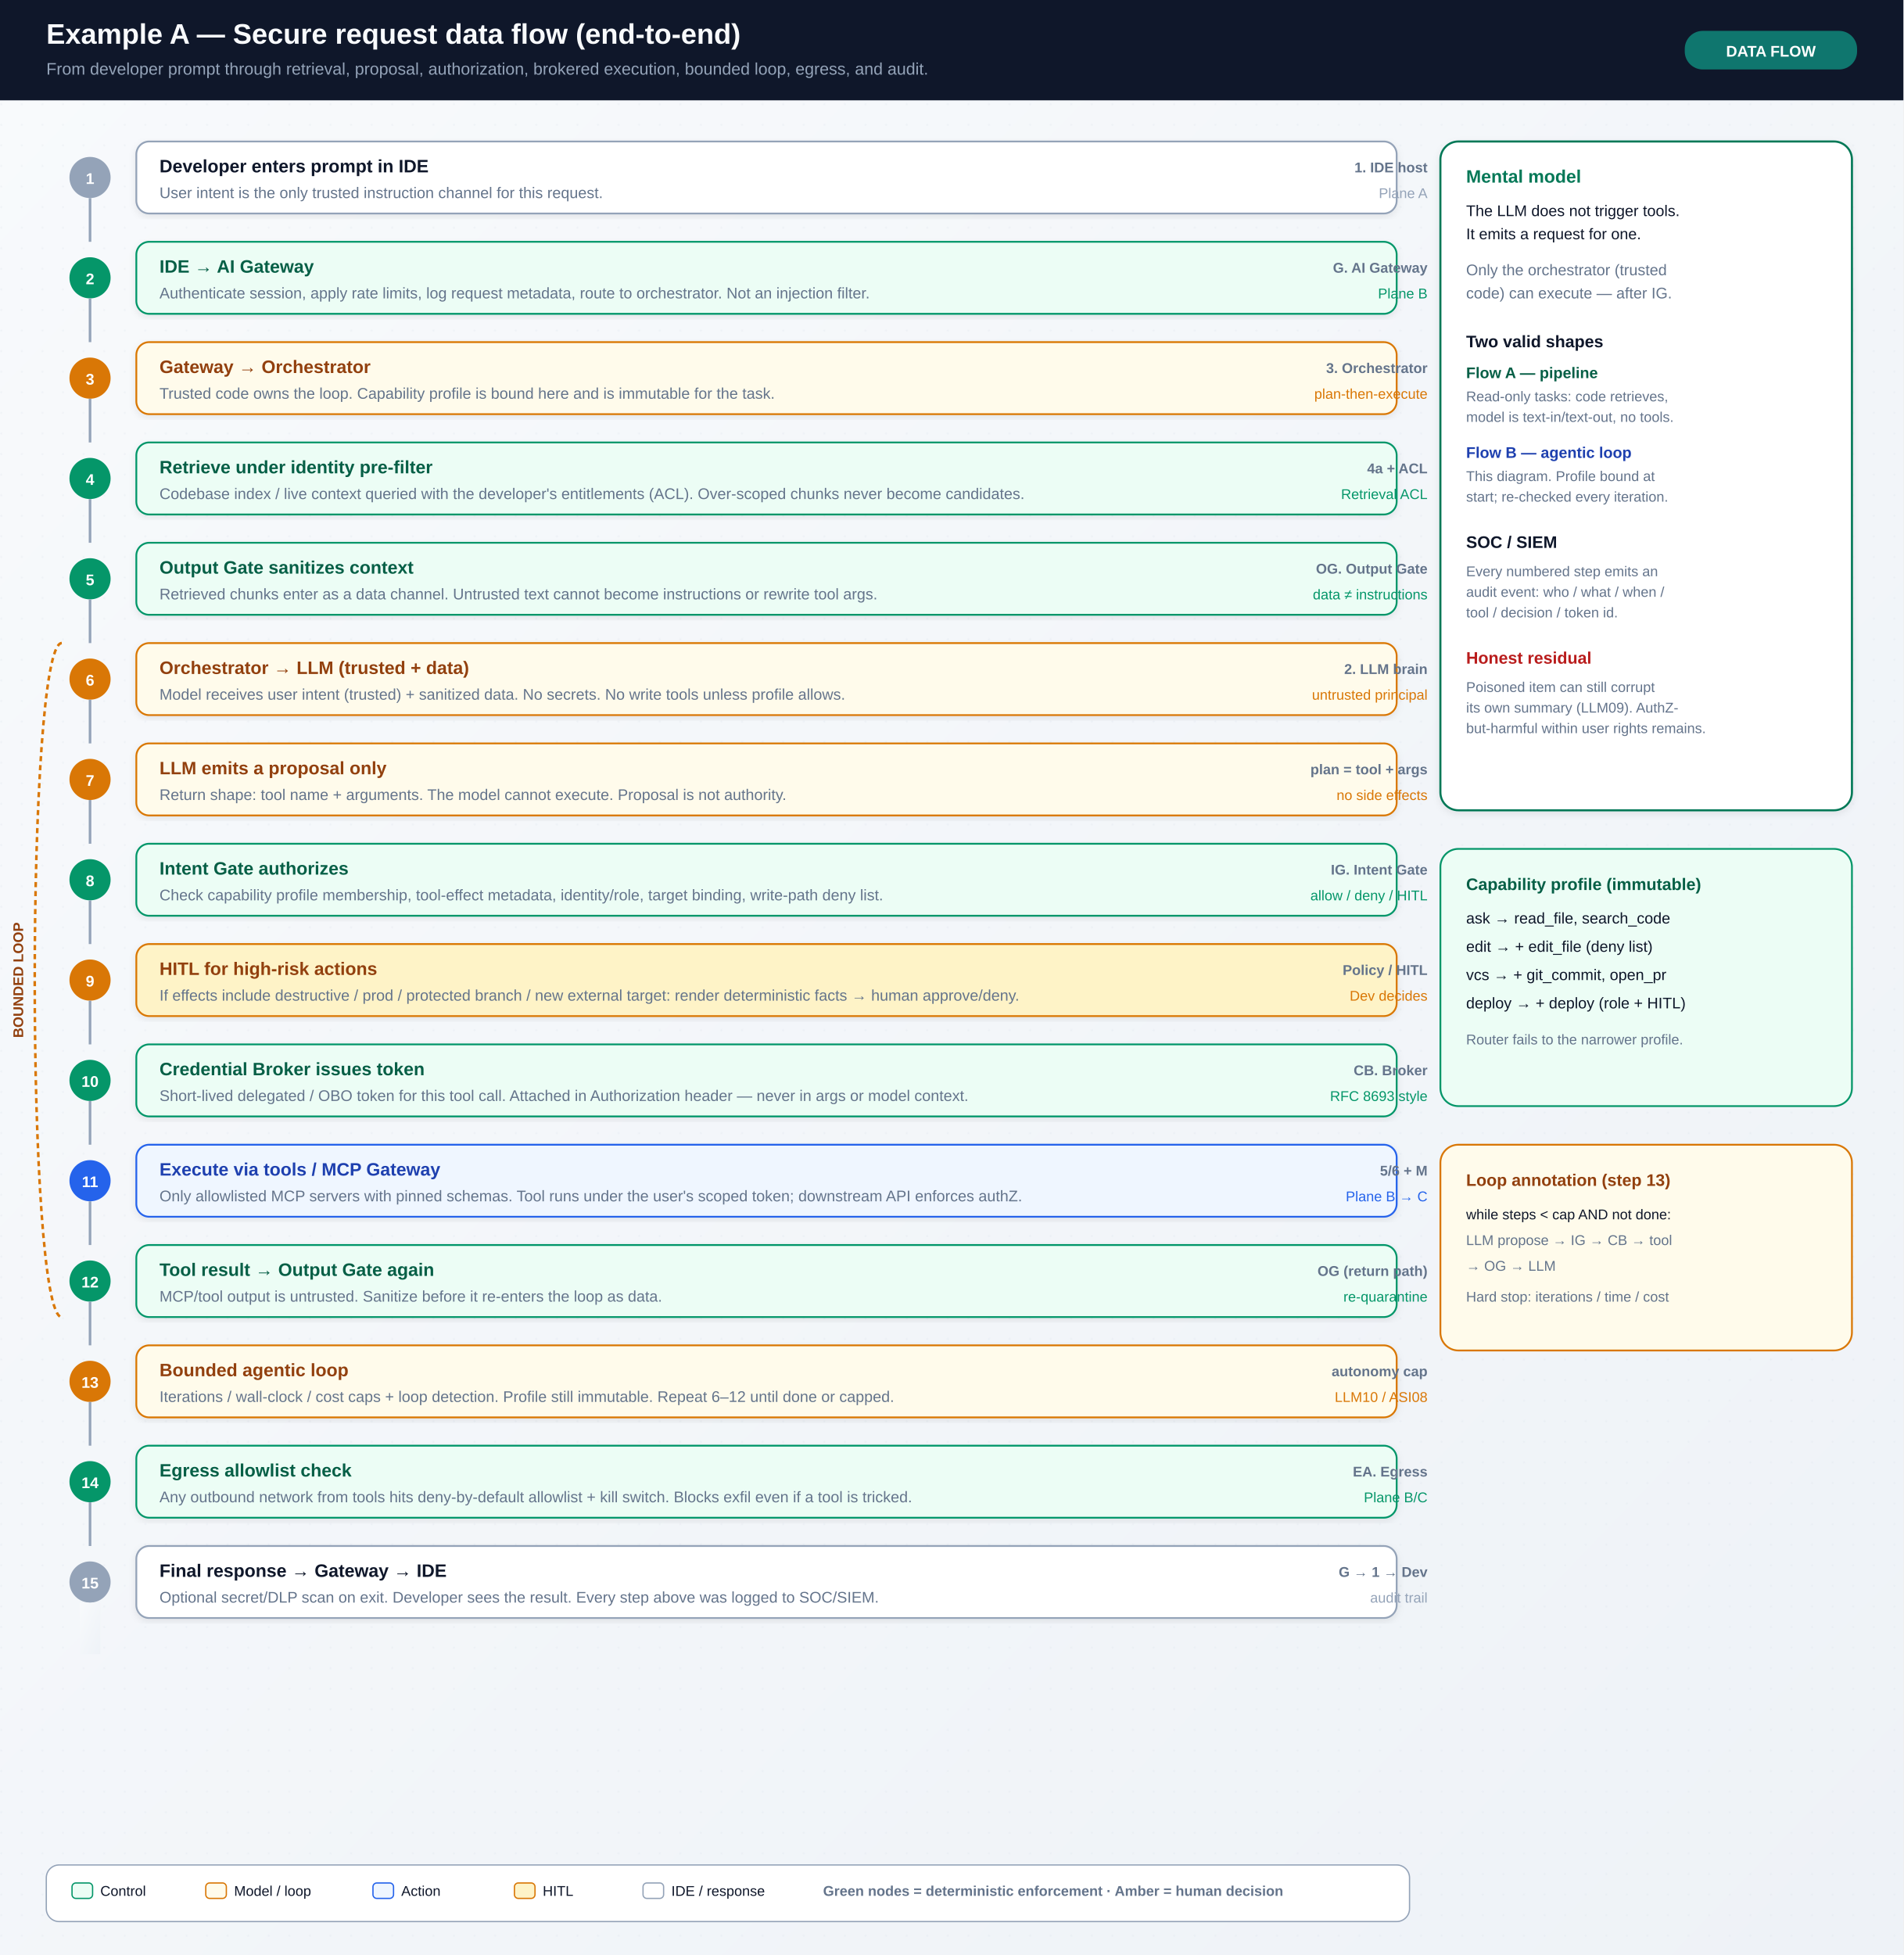
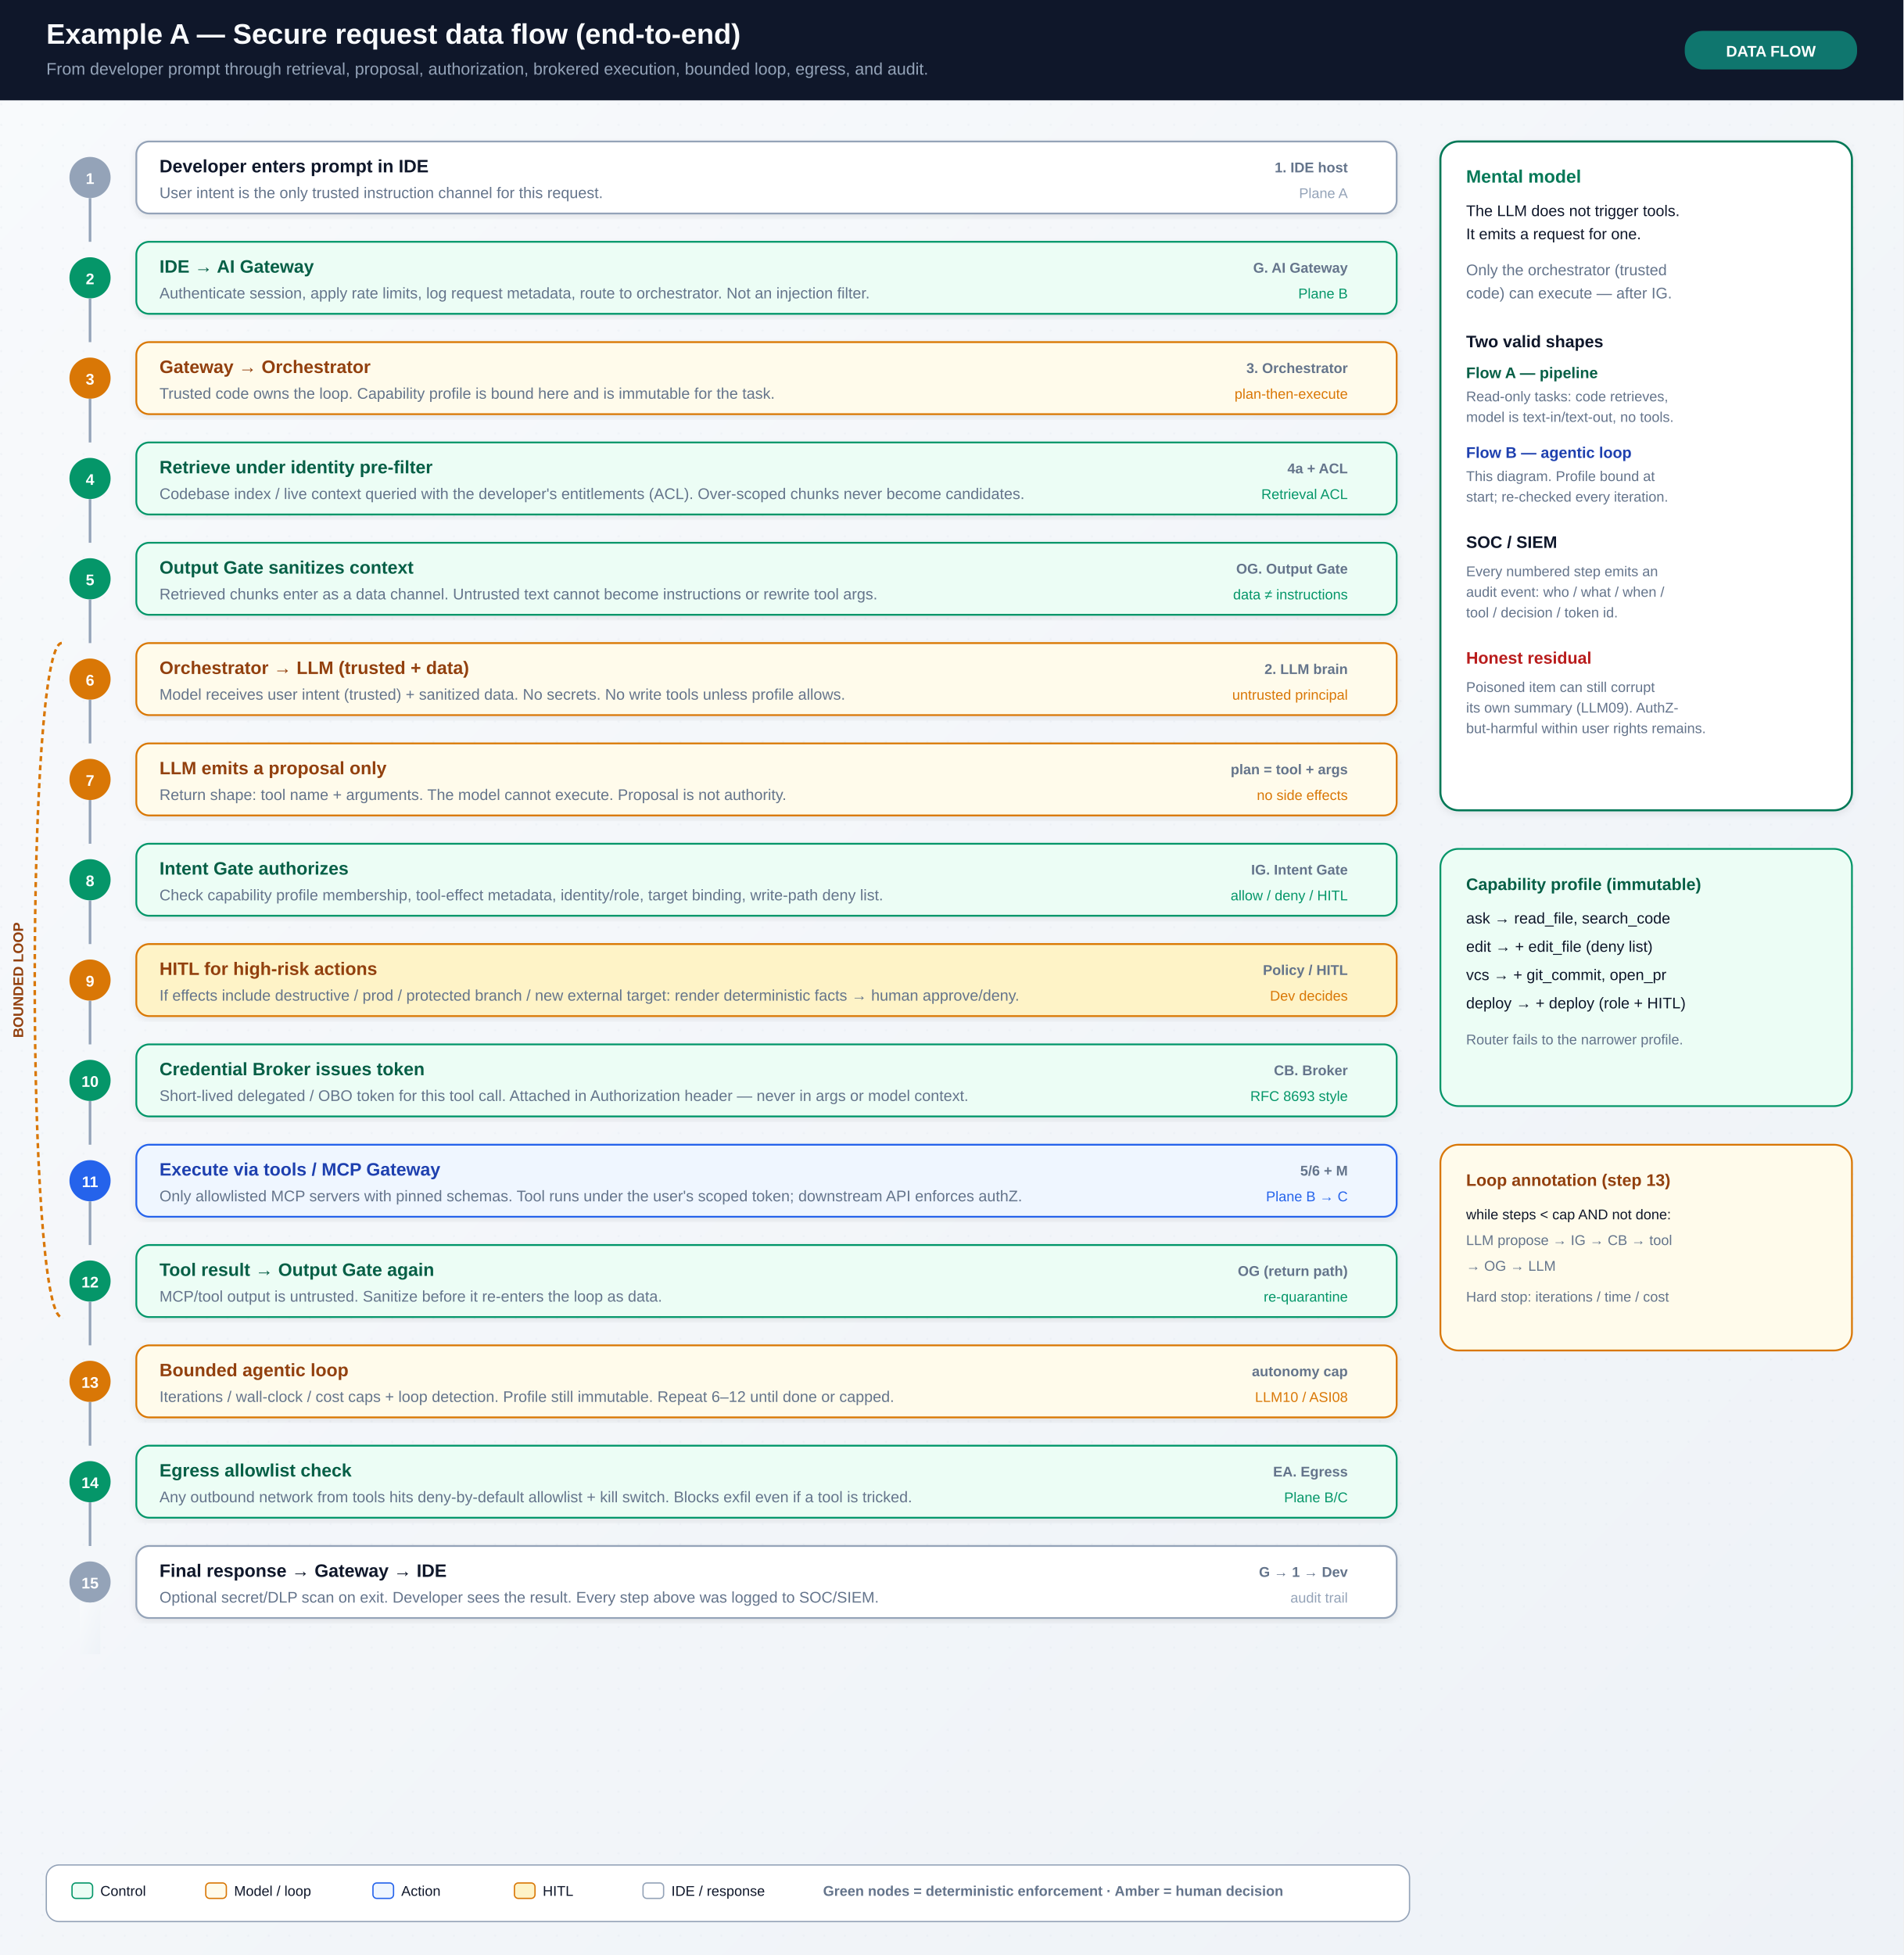
<svg xmlns="http://www.w3.org/2000/svg" width="1480" height="1520" viewBox="0 0 1480 1520">
  <defs>
-     <marker id="arr" viewBox="0 0 10 10" refX="9" refY="5" markerWidth="7" markerHeight="7" orient="auto-start-reverse">
+     <marker id="arr" markerUnits="userSpaceOnUse" viewBox="0 0 10 10" refX="10" refY="5" markerWidth="9" markerHeight="9" orient="auto">
      <path d="M 0 0 L 10 5 L 0 10 z" fill="#0F172A" />
    </marker>
-     <marker id="arrR" viewBox="0 0 10 10" refX="9" refY="5" markerWidth="7" markerHeight="7" orient="auto-start-reverse">
+     <marker id="arrR" markerUnits="userSpaceOnUse" viewBox="0 0 10 10" refX="10" refY="5" markerWidth="9" markerHeight="9" orient="auto">
      <path d="M 0 0 L 10 5 L 0 10 z" fill="#B91C1C" />
    </marker>
-     <marker id="arrG" viewBox="0 0 10 10" refX="9" refY="5" markerWidth="7" markerHeight="7" orient="auto-start-reverse">
+     <marker id="arrG" markerUnits="userSpaceOnUse" viewBox="0 0 10 10" refX="10" refY="5" markerWidth="9" markerHeight="9" orient="auto">
      <path d="M 0 0 L 10 5 L 0 10 z" fill="#047857" />
    </marker>
-     <marker id="arrB" viewBox="0 0 10 10" refX="9" refY="5" markerWidth="7" markerHeight="7" orient="auto-start-reverse">
+     <marker id="arrB" markerUnits="userSpaceOnUse" viewBox="0 0 10 10" refX="10" refY="5" markerWidth="9" markerHeight="9" orient="auto">
      <path d="M 0 0 L 10 5 L 0 10 z" fill="#2563EB" />
    </marker>
    <filter id="soft" x="-8%" y="-8%" width="116%" height="116%">
      <feDropShadow dx="0" dy="2" stdDeviation="3" flood-color="#0F172A" flood-opacity="0.08" />
    </filter>
    <linearGradient id="bgGrad" x1="0" y1="0" x2="1" y2="1">
      <stop offset="0%" stop-color="#F8FAFC" />
      <stop offset="100%" stop-color="#EEF2F7" />
    </linearGradient>
    <pattern id="dots" width="16" height="16" patternUnits="userSpaceOnUse">
      <circle cx="1" cy="1" r="0.8" fill="#CBD5E1" opacity="0.55" />
    </pattern>
  </defs>
  <rect width="1480" height="1520" fill="url(#bgGrad)" />
  <rect width="1480" height="1520" fill="url(#dots)" opacity="0.3" />
  <rect width="1480" height="78" fill="#0F172A" />
  <text x="36" y="34" font-family="Segoe UI, Helvetica Neue, Arial, sans-serif" font-size="22" font-weight="700" fill="#F8FAFC">Example A — Secure request data flow (end-to-end)</text>
  <text x="36" y="58" font-family="Segoe UI, Helvetica Neue, Arial, sans-serif" font-size="13" fill="#94A3B8">From developer prompt through retrieval, proposal, authorization, brokered execution, bounded loop, egress, and audit.</text>
  <rect x="1310" y="24" rx="14" ry="14" width="134" height="30" fill="#0F766E" />
  <text x="1377" y="44" text-anchor="middle" font-family="Segoe UI, Helvetica Neue, Arial, sans-serif" font-size="12" font-weight="700" fill="#FFFFFF">DATA FLOW</text>
  <path d="M48,500 C20,500 20,1024 48,1024" fill="none" stroke="#D97706" stroke-width="2" stroke-dasharray="4 3" />
  <text x="18" y="762.0" transform="rotate(-90 18 762.0)" text-anchor="middle" font-family="Segoe UI, Helvetica Neue, Arial, sans-serif" font-size="11" font-weight="700" fill="#92400E">BOUNDED LOOP</text>
  <circle cx="70" cy="138" r="16" fill="#94A3B8" />
  <text x="70" y="143" text-anchor="middle" font-family="Segoe UI, Helvetica Neue, Arial, sans-serif" font-size="12" font-weight="800" fill="#FFFFFF">1</text>
  <line x1="70" y1="154" x2="70" y2="188" stroke="#94A3B8" stroke-width="2" />
  <rect x="106" y="110" width="980" height="56" rx="10" fill="#FFFFFF" stroke="#94A3B8" stroke-width="1.4" filter="url(#soft)" />
  <text x="124" y="134" font-family="Segoe UI, Helvetica Neue, Arial, sans-serif" font-size="14" font-weight="700" fill="#0F172A">Developer enters prompt in IDE</text>
  <text x="124" y="154" font-family="Segoe UI, Helvetica Neue, Arial, sans-serif" font-size="12" fill="#64748B">User intent is the only trusted instruction channel for this request.</text>
-   <text x="1110" y="134" text-anchor="end" font-family="Segoe UI, Helvetica Neue, Arial, sans-serif" font-size="11" font-weight="600" fill="#64748B">1. IDE host</text>
-   <text x="1110" y="154" text-anchor="end" font-family="Segoe UI, Helvetica Neue, Arial, sans-serif" font-size="11" fill="#94A3B8">Plane A</text>
+   <text x="1048" y="134" text-anchor="end" font-family="Segoe UI, Helvetica Neue, Arial, sans-serif" font-size="11" font-weight="600" fill="#64748B">1. IDE host</text>
+   <text x="1048" y="154" text-anchor="end" font-family="Segoe UI, Helvetica Neue, Arial, sans-serif" font-size="11" fill="#94A3B8">Plane A</text>
  <circle cx="70" cy="216" r="16" fill="#059669" />
  <text x="70" y="221" text-anchor="middle" font-family="Segoe UI, Helvetica Neue, Arial, sans-serif" font-size="12" font-weight="800" fill="#FFFFFF">2</text>
  <line x1="70" y1="232" x2="70" y2="266" stroke="#94A3B8" stroke-width="2" />
  <rect x="106" y="188" width="980" height="56" rx="10" fill="#ECFDF5" stroke="#059669" stroke-width="1.4" filter="url(#soft)" />
  <text x="124" y="212" font-family="Segoe UI, Helvetica Neue, Arial, sans-serif" font-size="14" font-weight="700" fill="#065F46">IDE → AI Gateway</text>
  <text x="124" y="232" font-family="Segoe UI, Helvetica Neue, Arial, sans-serif" font-size="12" fill="#64748B">Authenticate session, apply rate limits, log request metadata, route to orchestrator. Not an injection filter.</text>
-   <text x="1110" y="212" text-anchor="end" font-family="Segoe UI, Helvetica Neue, Arial, sans-serif" font-size="11" font-weight="600" fill="#64748B">G. AI Gateway</text>
-   <text x="1110" y="232" text-anchor="end" font-family="Segoe UI, Helvetica Neue, Arial, sans-serif" font-size="11" fill="#059669">Plane B</text>
+   <text x="1048" y="212" text-anchor="end" font-family="Segoe UI, Helvetica Neue, Arial, sans-serif" font-size="11" font-weight="600" fill="#64748B">G. AI Gateway</text>
+   <text x="1048" y="232" text-anchor="end" font-family="Segoe UI, Helvetica Neue, Arial, sans-serif" font-size="11" fill="#059669">Plane B</text>
  <circle cx="70" cy="294" r="16" fill="#D97706" />
  <text x="70" y="299" text-anchor="middle" font-family="Segoe UI, Helvetica Neue, Arial, sans-serif" font-size="12" font-weight="800" fill="#FFFFFF">3</text>
  <line x1="70" y1="310" x2="70" y2="344" stroke="#94A3B8" stroke-width="2" />
  <rect x="106" y="266" width="980" height="56" rx="10" fill="#FFFBEB" stroke="#D97706" stroke-width="1.4" filter="url(#soft)" />
  <text x="124" y="290" font-family="Segoe UI, Helvetica Neue, Arial, sans-serif" font-size="14" font-weight="700" fill="#92400E">Gateway → Orchestrator</text>
  <text x="124" y="310" font-family="Segoe UI, Helvetica Neue, Arial, sans-serif" font-size="12" fill="#64748B">Trusted code owns the loop. Capability profile is bound here and is immutable for the task.</text>
-   <text x="1110" y="290" text-anchor="end" font-family="Segoe UI, Helvetica Neue, Arial, sans-serif" font-size="11" font-weight="600" fill="#64748B">3. Orchestrator</text>
-   <text x="1110" y="310" text-anchor="end" font-family="Segoe UI, Helvetica Neue, Arial, sans-serif" font-size="11" fill="#D97706">plan-then-execute</text>
+   <text x="1048" y="290" text-anchor="end" font-family="Segoe UI, Helvetica Neue, Arial, sans-serif" font-size="11" font-weight="600" fill="#64748B">3. Orchestrator</text>
+   <text x="1048" y="310" text-anchor="end" font-family="Segoe UI, Helvetica Neue, Arial, sans-serif" font-size="11" fill="#D97706">plan-then-execute</text>
  <circle cx="70" cy="372" r="16" fill="#059669" />
  <text x="70" y="377" text-anchor="middle" font-family="Segoe UI, Helvetica Neue, Arial, sans-serif" font-size="12" font-weight="800" fill="#FFFFFF">4</text>
  <line x1="70" y1="388" x2="70" y2="422" stroke="#94A3B8" stroke-width="2" />
  <rect x="106" y="344" width="980" height="56" rx="10" fill="#ECFDF5" stroke="#059669" stroke-width="1.4" filter="url(#soft)" />
  <text x="124" y="368" font-family="Segoe UI, Helvetica Neue, Arial, sans-serif" font-size="14" font-weight="700" fill="#065F46">Retrieve under identity pre-filter</text>
  <text x="124" y="388" font-family="Segoe UI, Helvetica Neue, Arial, sans-serif" font-size="12" fill="#64748B">Codebase index / live context queried with the developer's entitlements (ACL). Over-scoped chunks never become candidates.</text>
-   <text x="1110" y="368" text-anchor="end" font-family="Segoe UI, Helvetica Neue, Arial, sans-serif" font-size="11" font-weight="600" fill="#64748B">4a + ACL</text>
-   <text x="1110" y="388" text-anchor="end" font-family="Segoe UI, Helvetica Neue, Arial, sans-serif" font-size="11" fill="#059669">Retrieval ACL</text>
+   <text x="1048" y="368" text-anchor="end" font-family="Segoe UI, Helvetica Neue, Arial, sans-serif" font-size="11" font-weight="600" fill="#64748B">4a + ACL</text>
+   <text x="1048" y="388" text-anchor="end" font-family="Segoe UI, Helvetica Neue, Arial, sans-serif" font-size="11" fill="#059669">Retrieval ACL</text>
  <circle cx="70" cy="450" r="16" fill="#059669" />
  <text x="70" y="455" text-anchor="middle" font-family="Segoe UI, Helvetica Neue, Arial, sans-serif" font-size="12" font-weight="800" fill="#FFFFFF">5</text>
  <line x1="70" y1="466" x2="70" y2="500" stroke="#94A3B8" stroke-width="2" />
  <rect x="106" y="422" width="980" height="56" rx="10" fill="#ECFDF5" stroke="#059669" stroke-width="1.4" filter="url(#soft)" />
  <text x="124" y="446" font-family="Segoe UI, Helvetica Neue, Arial, sans-serif" font-size="14" font-weight="700" fill="#065F46">Output Gate sanitizes context</text>
  <text x="124" y="466" font-family="Segoe UI, Helvetica Neue, Arial, sans-serif" font-size="12" fill="#64748B">Retrieved chunks enter as a data channel. Untrusted text cannot become instructions or rewrite tool args.</text>
-   <text x="1110" y="446" text-anchor="end" font-family="Segoe UI, Helvetica Neue, Arial, sans-serif" font-size="11" font-weight="600" fill="#64748B">OG. Output Gate</text>
-   <text x="1110" y="466" text-anchor="end" font-family="Segoe UI, Helvetica Neue, Arial, sans-serif" font-size="11" fill="#059669">data ≠ instructions</text>
+   <text x="1048" y="446" text-anchor="end" font-family="Segoe UI, Helvetica Neue, Arial, sans-serif" font-size="11" font-weight="600" fill="#64748B">OG. Output Gate</text>
+   <text x="1048" y="466" text-anchor="end" font-family="Segoe UI, Helvetica Neue, Arial, sans-serif" font-size="11" fill="#059669">data ≠ instructions</text>
  <circle cx="70" cy="528" r="16" fill="#D97706" />
  <text x="70" y="533" text-anchor="middle" font-family="Segoe UI, Helvetica Neue, Arial, sans-serif" font-size="12" font-weight="800" fill="#FFFFFF">6</text>
  <line x1="70" y1="544" x2="70" y2="578" stroke="#94A3B8" stroke-width="2" />
  <rect x="106" y="500" width="980" height="56" rx="10" fill="#FFFBEB" stroke="#D97706" stroke-width="1.4" filter="url(#soft)" />
  <text x="124" y="524" font-family="Segoe UI, Helvetica Neue, Arial, sans-serif" font-size="14" font-weight="700" fill="#92400E">Orchestrator → LLM (trusted + data)</text>
  <text x="124" y="544" font-family="Segoe UI, Helvetica Neue, Arial, sans-serif" font-size="12" fill="#64748B">Model receives user intent (trusted) + sanitized data. No secrets. No write tools unless profile allows.</text>
-   <text x="1110" y="524" text-anchor="end" font-family="Segoe UI, Helvetica Neue, Arial, sans-serif" font-size="11" font-weight="600" fill="#64748B">2. LLM brain</text>
-   <text x="1110" y="544" text-anchor="end" font-family="Segoe UI, Helvetica Neue, Arial, sans-serif" font-size="11" fill="#D97706">untrusted principal</text>
+   <text x="1048" y="524" text-anchor="end" font-family="Segoe UI, Helvetica Neue, Arial, sans-serif" font-size="11" font-weight="600" fill="#64748B">2. LLM brain</text>
+   <text x="1048" y="544" text-anchor="end" font-family="Segoe UI, Helvetica Neue, Arial, sans-serif" font-size="11" fill="#D97706">untrusted principal</text>
  <circle cx="70" cy="606" r="16" fill="#D97706" />
  <text x="70" y="611" text-anchor="middle" font-family="Segoe UI, Helvetica Neue, Arial, sans-serif" font-size="12" font-weight="800" fill="#FFFFFF">7</text>
  <line x1="70" y1="622" x2="70" y2="656" stroke="#94A3B8" stroke-width="2" />
  <rect x="106" y="578" width="980" height="56" rx="10" fill="#FFFBEB" stroke="#D97706" stroke-width="1.4" filter="url(#soft)" />
  <text x="124" y="602" font-family="Segoe UI, Helvetica Neue, Arial, sans-serif" font-size="14" font-weight="700" fill="#92400E">LLM emits a proposal only</text>
  <text x="124" y="622" font-family="Segoe UI, Helvetica Neue, Arial, sans-serif" font-size="12" fill="#64748B">Return shape: tool name + arguments. The model cannot execute. Proposal is not authority.</text>
-   <text x="1110" y="602" text-anchor="end" font-family="Segoe UI, Helvetica Neue, Arial, sans-serif" font-size="11" font-weight="600" fill="#64748B">plan = tool + args</text>
-   <text x="1110" y="622" text-anchor="end" font-family="Segoe UI, Helvetica Neue, Arial, sans-serif" font-size="11" fill="#D97706">no side effects</text>
+   <text x="1048" y="602" text-anchor="end" font-family="Segoe UI, Helvetica Neue, Arial, sans-serif" font-size="11" font-weight="600" fill="#64748B">plan = tool + args</text>
+   <text x="1048" y="622" text-anchor="end" font-family="Segoe UI, Helvetica Neue, Arial, sans-serif" font-size="11" fill="#D97706">no side effects</text>
  <circle cx="70" cy="684" r="16" fill="#059669" />
  <text x="70" y="689" text-anchor="middle" font-family="Segoe UI, Helvetica Neue, Arial, sans-serif" font-size="12" font-weight="800" fill="#FFFFFF">8</text>
  <line x1="70" y1="700" x2="70" y2="734" stroke="#94A3B8" stroke-width="2" />
  <rect x="106" y="656" width="980" height="56" rx="10" fill="#ECFDF5" stroke="#059669" stroke-width="1.4" filter="url(#soft)" />
  <text x="124" y="680" font-family="Segoe UI, Helvetica Neue, Arial, sans-serif" font-size="14" font-weight="700" fill="#065F46">Intent Gate authorizes</text>
  <text x="124" y="700" font-family="Segoe UI, Helvetica Neue, Arial, sans-serif" font-size="12" fill="#64748B">Check capability profile membership, tool-effect metadata, identity/role, target binding, write-path deny list.</text>
-   <text x="1110" y="680" text-anchor="end" font-family="Segoe UI, Helvetica Neue, Arial, sans-serif" font-size="11" font-weight="600" fill="#64748B">IG. Intent Gate</text>
-   <text x="1110" y="700" text-anchor="end" font-family="Segoe UI, Helvetica Neue, Arial, sans-serif" font-size="11" fill="#059669">allow / deny / HITL</text>
+   <text x="1048" y="680" text-anchor="end" font-family="Segoe UI, Helvetica Neue, Arial, sans-serif" font-size="11" font-weight="600" fill="#64748B">IG. Intent Gate</text>
+   <text x="1048" y="700" text-anchor="end" font-family="Segoe UI, Helvetica Neue, Arial, sans-serif" font-size="11" fill="#059669">allow / deny / HITL</text>
  <circle cx="70" cy="762" r="16" fill="#D97706" />
  <text x="70" y="767" text-anchor="middle" font-family="Segoe UI, Helvetica Neue, Arial, sans-serif" font-size="12" font-weight="800" fill="#FFFFFF">9</text>
  <line x1="70" y1="778" x2="70" y2="812" stroke="#94A3B8" stroke-width="2" />
  <rect x="106" y="734" width="980" height="56" rx="10" fill="#FEF3C7" stroke="#D97706" stroke-width="1.4" filter="url(#soft)" />
  <text x="124" y="758" font-family="Segoe UI, Helvetica Neue, Arial, sans-serif" font-size="14" font-weight="700" fill="#92400E">HITL for high-risk actions</text>
  <text x="124" y="778" font-family="Segoe UI, Helvetica Neue, Arial, sans-serif" font-size="12" fill="#64748B">If effects include destructive / prod / protected branch / new external target: render deterministic facts → human approve/deny.</text>
-   <text x="1110" y="758" text-anchor="end" font-family="Segoe UI, Helvetica Neue, Arial, sans-serif" font-size="11" font-weight="600" fill="#64748B">Policy / HITL</text>
-   <text x="1110" y="778" text-anchor="end" font-family="Segoe UI, Helvetica Neue, Arial, sans-serif" font-size="11" fill="#D97706">Dev decides</text>
+   <text x="1048" y="758" text-anchor="end" font-family="Segoe UI, Helvetica Neue, Arial, sans-serif" font-size="11" font-weight="600" fill="#64748B">Policy / HITL</text>
+   <text x="1048" y="778" text-anchor="end" font-family="Segoe UI, Helvetica Neue, Arial, sans-serif" font-size="11" fill="#D97706">Dev decides</text>
  <circle cx="70" cy="840" r="16" fill="#059669" />
  <text x="70" y="845" text-anchor="middle" font-family="Segoe UI, Helvetica Neue, Arial, sans-serif" font-size="12" font-weight="800" fill="#FFFFFF">10</text>
  <line x1="70" y1="856" x2="70" y2="890" stroke="#94A3B8" stroke-width="2" />
  <rect x="106" y="812" width="980" height="56" rx="10" fill="#ECFDF5" stroke="#059669" stroke-width="1.4" filter="url(#soft)" />
  <text x="124" y="836" font-family="Segoe UI, Helvetica Neue, Arial, sans-serif" font-size="14" font-weight="700" fill="#065F46">Credential Broker issues token</text>
  <text x="124" y="856" font-family="Segoe UI, Helvetica Neue, Arial, sans-serif" font-size="12" fill="#64748B">Short-lived delegated / OBO token for this tool call. Attached in Authorization header — never in args or model context.</text>
-   <text x="1110" y="836" text-anchor="end" font-family="Segoe UI, Helvetica Neue, Arial, sans-serif" font-size="11" font-weight="600" fill="#64748B">CB. Broker</text>
-   <text x="1110" y="856" text-anchor="end" font-family="Segoe UI, Helvetica Neue, Arial, sans-serif" font-size="11" fill="#059669">RFC 8693 style</text>
+   <text x="1048" y="836" text-anchor="end" font-family="Segoe UI, Helvetica Neue, Arial, sans-serif" font-size="11" font-weight="600" fill="#64748B">CB. Broker</text>
+   <text x="1048" y="856" text-anchor="end" font-family="Segoe UI, Helvetica Neue, Arial, sans-serif" font-size="11" fill="#059669">RFC 8693 style</text>
  <circle cx="70" cy="918" r="16" fill="#2563EB" />
  <text x="70" y="923" text-anchor="middle" font-family="Segoe UI, Helvetica Neue, Arial, sans-serif" font-size="12" font-weight="800" fill="#FFFFFF">11</text>
  <line x1="70" y1="934" x2="70" y2="968" stroke="#94A3B8" stroke-width="2" />
  <rect x="106" y="890" width="980" height="56" rx="10" fill="#EFF6FF" stroke="#2563EB" stroke-width="1.4" filter="url(#soft)" />
  <text x="124" y="914" font-family="Segoe UI, Helvetica Neue, Arial, sans-serif" font-size="14" font-weight="700" fill="#1E40AF">Execute via tools / MCP Gateway</text>
  <text x="124" y="934" font-family="Segoe UI, Helvetica Neue, Arial, sans-serif" font-size="12" fill="#64748B">Only allowlisted MCP servers with pinned schemas. Tool runs under the user's scoped token; downstream API enforces authZ.</text>
-   <text x="1110" y="914" text-anchor="end" font-family="Segoe UI, Helvetica Neue, Arial, sans-serif" font-size="11" font-weight="600" fill="#64748B">5/6 + M</text>
-   <text x="1110" y="934" text-anchor="end" font-family="Segoe UI, Helvetica Neue, Arial, sans-serif" font-size="11" fill="#2563EB">Plane B → C</text>
+   <text x="1048" y="914" text-anchor="end" font-family="Segoe UI, Helvetica Neue, Arial, sans-serif" font-size="11" font-weight="600" fill="#64748B">5/6 + M</text>
+   <text x="1048" y="934" text-anchor="end" font-family="Segoe UI, Helvetica Neue, Arial, sans-serif" font-size="11" fill="#2563EB">Plane B → C</text>
  <circle cx="70" cy="996" r="16" fill="#059669" />
  <text x="70" y="1001" text-anchor="middle" font-family="Segoe UI, Helvetica Neue, Arial, sans-serif" font-size="12" font-weight="800" fill="#FFFFFF">12</text>
  <line x1="70" y1="1012" x2="70" y2="1046" stroke="#94A3B8" stroke-width="2" />
  <rect x="106" y="968" width="980" height="56" rx="10" fill="#ECFDF5" stroke="#059669" stroke-width="1.4" filter="url(#soft)" />
  <text x="124" y="992" font-family="Segoe UI, Helvetica Neue, Arial, sans-serif" font-size="14" font-weight="700" fill="#065F46">Tool result → Output Gate again</text>
  <text x="124" y="1012" font-family="Segoe UI, Helvetica Neue, Arial, sans-serif" font-size="12" fill="#64748B">MCP/tool output is untrusted. Sanitize before it re-enters the loop as data.</text>
-   <text x="1110" y="992" text-anchor="end" font-family="Segoe UI, Helvetica Neue, Arial, sans-serif" font-size="11" font-weight="600" fill="#64748B">OG (return path)</text>
-   <text x="1110" y="1012" text-anchor="end" font-family="Segoe UI, Helvetica Neue, Arial, sans-serif" font-size="11" fill="#059669">re-quarantine</text>
+   <text x="1048" y="992" text-anchor="end" font-family="Segoe UI, Helvetica Neue, Arial, sans-serif" font-size="11" font-weight="600" fill="#64748B">OG (return path)</text>
+   <text x="1048" y="1012" text-anchor="end" font-family="Segoe UI, Helvetica Neue, Arial, sans-serif" font-size="11" fill="#059669">re-quarantine</text>
  <circle cx="70" cy="1074" r="16" fill="#D97706" />
  <text x="70" y="1079" text-anchor="middle" font-family="Segoe UI, Helvetica Neue, Arial, sans-serif" font-size="12" font-weight="800" fill="#FFFFFF">13</text>
  <line x1="70" y1="1090" x2="70" y2="1124" stroke="#94A3B8" stroke-width="2" />
  <rect x="106" y="1046" width="980" height="56" rx="10" fill="#FFFBEB" stroke="#D97706" stroke-width="1.4" filter="url(#soft)" />
  <text x="124" y="1070" font-family="Segoe UI, Helvetica Neue, Arial, sans-serif" font-size="14" font-weight="700" fill="#92400E">Bounded agentic loop</text>
  <text x="124" y="1090" font-family="Segoe UI, Helvetica Neue, Arial, sans-serif" font-size="12" fill="#64748B">Iterations / wall-clock / cost caps + loop detection. Profile still immutable. Repeat 6–12 until done or capped.</text>
-   <text x="1110" y="1070" text-anchor="end" font-family="Segoe UI, Helvetica Neue, Arial, sans-serif" font-size="11" font-weight="600" fill="#64748B">autonomy cap</text>
-   <text x="1110" y="1090" text-anchor="end" font-family="Segoe UI, Helvetica Neue, Arial, sans-serif" font-size="11" fill="#D97706">LLM10 / ASI08</text>
+   <text x="1048" y="1070" text-anchor="end" font-family="Segoe UI, Helvetica Neue, Arial, sans-serif" font-size="11" font-weight="600" fill="#64748B">autonomy cap</text>
+   <text x="1048" y="1090" text-anchor="end" font-family="Segoe UI, Helvetica Neue, Arial, sans-serif" font-size="11" fill="#D97706">LLM10 / ASI08</text>
  <circle cx="70" cy="1152" r="16" fill="#059669" />
  <text x="70" y="1157" text-anchor="middle" font-family="Segoe UI, Helvetica Neue, Arial, sans-serif" font-size="12" font-weight="800" fill="#FFFFFF">14</text>
  <line x1="70" y1="1168" x2="70" y2="1202" stroke="#94A3B8" stroke-width="2" />
  <rect x="106" y="1124" width="980" height="56" rx="10" fill="#ECFDF5" stroke="#059669" stroke-width="1.4" filter="url(#soft)" />
  <text x="124" y="1148" font-family="Segoe UI, Helvetica Neue, Arial, sans-serif" font-size="14" font-weight="700" fill="#065F46">Egress allowlist check</text>
  <text x="124" y="1168" font-family="Segoe UI, Helvetica Neue, Arial, sans-serif" font-size="12" fill="#64748B">Any outbound network from tools hits deny-by-default allowlist + kill switch. Blocks exfil even if a tool is tricked.</text>
-   <text x="1110" y="1148" text-anchor="end" font-family="Segoe UI, Helvetica Neue, Arial, sans-serif" font-size="11" font-weight="600" fill="#64748B">EA. Egress</text>
-   <text x="1110" y="1168" text-anchor="end" font-family="Segoe UI, Helvetica Neue, Arial, sans-serif" font-size="11" fill="#059669">Plane B/C</text>
+   <text x="1048" y="1148" text-anchor="end" font-family="Segoe UI, Helvetica Neue, Arial, sans-serif" font-size="11" font-weight="600" fill="#64748B">EA. Egress</text>
+   <text x="1048" y="1168" text-anchor="end" font-family="Segoe UI, Helvetica Neue, Arial, sans-serif" font-size="11" fill="#059669">Plane B/C</text>
  <circle cx="70" cy="1230" r="16" fill="#94A3B8" />
  <text x="70" y="1235" text-anchor="middle" font-family="Segoe UI, Helvetica Neue, Arial, sans-serif" font-size="12" font-weight="800" fill="#FFFFFF">15</text>
  <line x1="70" y1="1246" x2="70" y2="1280" stroke="#94A3B8" stroke-width="2" />
  <rect x="106" y="1202" width="980" height="56" rx="10" fill="#FFFFFF" stroke="#94A3B8" stroke-width="1.4" filter="url(#soft)" />
  <text x="124" y="1226" font-family="Segoe UI, Helvetica Neue, Arial, sans-serif" font-size="14" font-weight="700" fill="#0F172A">Final response → Gateway → IDE</text>
  <text x="124" y="1246" font-family="Segoe UI, Helvetica Neue, Arial, sans-serif" font-size="12" fill="#64748B">Optional secret/DLP scan on exit. Developer sees the result. Every step above was logged to SOC/SIEM.</text>
-   <text x="1110" y="1226" text-anchor="end" font-family="Segoe UI, Helvetica Neue, Arial, sans-serif" font-size="11" font-weight="600" fill="#64748B">G → 1 → Dev</text>
-   <text x="1110" y="1246" text-anchor="end" font-family="Segoe UI, Helvetica Neue, Arial, sans-serif" font-size="11" fill="#94A3B8">audit trail</text>
+   <text x="1048" y="1226" text-anchor="end" font-family="Segoe UI, Helvetica Neue, Arial, sans-serif" font-size="11" font-weight="600" fill="#64748B">G → 1 → Dev</text>
+   <text x="1048" y="1246" text-anchor="end" font-family="Segoe UI, Helvetica Neue, Arial, sans-serif" font-size="11" fill="#94A3B8">audit trail</text>
  <circle cx="70" cy="1230" r="16" fill="#047857" opacity="0" />
  <rect x="62" y="1246" width="16" height="40" fill="url(#bgGrad)" />
  <rect x="1120" y="110" width="320" height="520" rx="14" fill="#FFFFFF" stroke="#047857" stroke-width="1.6" filter="url(#soft)" />
  <text x="1140" y="142" font-family="Segoe UI, Helvetica Neue, Arial, sans-serif" font-size="14" font-weight="800" fill="#047857">Mental model</text>
  <text x="1140" y="168" font-family="Segoe UI, Helvetica Neue, Arial, sans-serif" font-size="12" fill="#0F172A">The LLM does not trigger tools.</text>
  <text x="1140" y="186" font-family="Segoe UI, Helvetica Neue, Arial, sans-serif" font-size="12" fill="#0F172A">It emits a request for one.</text>
  <text x="1140" y="214" font-family="Segoe UI, Helvetica Neue, Arial, sans-serif" font-size="12" fill="#64748B">Only the orchestrator (trusted</text>
  <text x="1140" y="232" font-family="Segoe UI, Helvetica Neue, Arial, sans-serif" font-size="12" fill="#64748B">code) can execute — after IG.</text>
  <text x="1140" y="270" font-family="Segoe UI, Helvetica Neue, Arial, sans-serif" font-size="13" font-weight="700" fill="#0F172A">Two valid shapes</text>
  <text x="1140" y="294" font-family="Segoe UI, Helvetica Neue, Arial, sans-serif" font-size="12" font-weight="700" fill="#065F46">Flow A — pipeline</text>
  <text x="1140" y="312" font-family="Segoe UI, Helvetica Neue, Arial, sans-serif" font-size="11" fill="#64748B">Read-only tasks: code retrieves,</text>
  <text x="1140" y="328" font-family="Segoe UI, Helvetica Neue, Arial, sans-serif" font-size="11" fill="#64748B">model is text-in/text-out, no tools.</text>
  <text x="1140" y="356" font-family="Segoe UI, Helvetica Neue, Arial, sans-serif" font-size="12" font-weight="700" fill="#1E40AF">Flow B — agentic loop</text>
  <text x="1140" y="374" font-family="Segoe UI, Helvetica Neue, Arial, sans-serif" font-size="11" fill="#64748B">This diagram. Profile bound at</text>
  <text x="1140" y="390" font-family="Segoe UI, Helvetica Neue, Arial, sans-serif" font-size="11" fill="#64748B">start; re-checked every iteration.</text>
  <text x="1140" y="426" font-family="Segoe UI, Helvetica Neue, Arial, sans-serif" font-size="13" font-weight="700" fill="#0F172A">SOC / SIEM</text>
  <text x="1140" y="448" font-family="Segoe UI, Helvetica Neue, Arial, sans-serif" font-size="11" fill="#64748B">Every numbered step emits an</text>
  <text x="1140" y="464" font-family="Segoe UI, Helvetica Neue, Arial, sans-serif" font-size="11" fill="#64748B">audit event: who / what / when /</text>
  <text x="1140" y="480" font-family="Segoe UI, Helvetica Neue, Arial, sans-serif" font-size="11" fill="#64748B">tool / decision / token id.</text>
  <text x="1140" y="516" font-family="Segoe UI, Helvetica Neue, Arial, sans-serif" font-size="13" font-weight="700" fill="#B91C1C">Honest residual</text>
  <text x="1140" y="538" font-family="Segoe UI, Helvetica Neue, Arial, sans-serif" font-size="11" fill="#64748B">Poisoned item can still corrupt</text>
  <text x="1140" y="554" font-family="Segoe UI, Helvetica Neue, Arial, sans-serif" font-size="11" fill="#64748B">its own summary (LLM09). AuthZ-</text>
  <text x="1140" y="570" font-family="Segoe UI, Helvetica Neue, Arial, sans-serif" font-size="11" fill="#64748B">but-harmful within user rights remains.</text>
  <rect x="1120" y="660" width="320" height="200" rx="14" fill="#ECFDF5" stroke="#059669" stroke-width="1.4" />
  <text x="1140" y="692" font-family="Segoe UI, Helvetica Neue, Arial, sans-serif" font-size="13" font-weight="700" fill="#065F46">Capability profile (immutable)</text>
  <text x="1140" y="718" font-family="Segoe UI, Helvetica Neue, Arial, sans-serif" font-size="12" fill="#0F172A">ask  →  read_file, search_code</text>
  <text x="1140" y="740" font-family="Segoe UI, Helvetica Neue, Arial, sans-serif" font-size="12" fill="#0F172A">edit → + edit_file (deny list)</text>
  <text x="1140" y="762" font-family="Segoe UI, Helvetica Neue, Arial, sans-serif" font-size="12" fill="#0F172A">vcs  → + git_commit, open_pr</text>
  <text x="1140" y="784" font-family="Segoe UI, Helvetica Neue, Arial, sans-serif" font-size="12" fill="#0F172A">deploy → + deploy (role + HITL)</text>
  <text x="1140" y="812" font-family="Segoe UI, Helvetica Neue, Arial, sans-serif" font-size="11" fill="#64748B">Router fails to the narrower profile.</text>
  <rect x="1120" y="890" width="320" height="160" rx="14" fill="#FFFBEB" stroke="#D97706" stroke-width="1.4" />
  <text x="1140" y="922" font-family="Segoe UI, Helvetica Neue, Arial, sans-serif" font-size="13" font-weight="700" fill="#92400E">Loop annotation (step 13)</text>
  <text x="1140" y="948" font-family="Segoe UI, Helvetica Neue, Arial, sans-serif" font-size="11" fill="#0F172A">while steps &lt; cap AND not done:</text>
  <text x="1140" y="968" font-family="Segoe UI, Helvetica Neue, Arial, sans-serif" font-size="11" fill="#64748B">  LLM propose → IG → CB → tool</text>
  <text x="1140" y="988" font-family="Segoe UI, Helvetica Neue, Arial, sans-serif" font-size="11" fill="#64748B">  → OG → LLM</text>
  <text x="1140" y="1012" font-family="Segoe UI, Helvetica Neue, Arial, sans-serif" font-size="11" fill="#64748B">Hard stop: iterations / time / cost</text>
  <rect x="36" y="1450" width="1060" height="44" rx="10" fill="#FFFFFF" stroke="#94A3B8" />
  <rect x="56" y="1464" width="16" height="12" rx="3" fill="#ECFDF5" stroke="#059669" stroke-width="1" />
  <text x="78" y="1474" font-family="Segoe UI, Helvetica Neue, Arial, sans-serif" font-size="11" fill="#0F172A">Control</text>
  <rect x="160" y="1464" width="16" height="12" rx="3" fill="#FFFBEB" stroke="#D97706" stroke-width="1" />
  <text x="182" y="1474" font-family="Segoe UI, Helvetica Neue, Arial, sans-serif" font-size="11" fill="#0F172A">Model / loop</text>
  <rect x="290" y="1464" width="16" height="12" rx="3" fill="#EFF6FF" stroke="#2563EB" stroke-width="1" />
  <text x="312" y="1474" font-family="Segoe UI, Helvetica Neue, Arial, sans-serif" font-size="11" fill="#0F172A">Action</text>
  <rect x="400" y="1464" width="16" height="12" rx="3" fill="#FEF3C7" stroke="#D97706" stroke-width="1" />
  <text x="422" y="1474" font-family="Segoe UI, Helvetica Neue, Arial, sans-serif" font-size="11" fill="#0F172A">HITL</text>
  <rect x="500" y="1464" width="16" height="12" rx="3" fill="#FFFFFF" stroke="#94A3B8" stroke-width="1" />
  <text x="522" y="1474" font-family="Segoe UI, Helvetica Neue, Arial, sans-serif" font-size="11" fill="#0F172A">IDE / response</text>
  <text x="640" y="1474" text-anchor="start" font-family="Segoe UI, Helvetica Neue, Arial, sans-serif" font-size="11" font-weight="600" fill="#64748B">Green nodes = deterministic enforcement   ·   Amber = human decision</text>
</svg>
